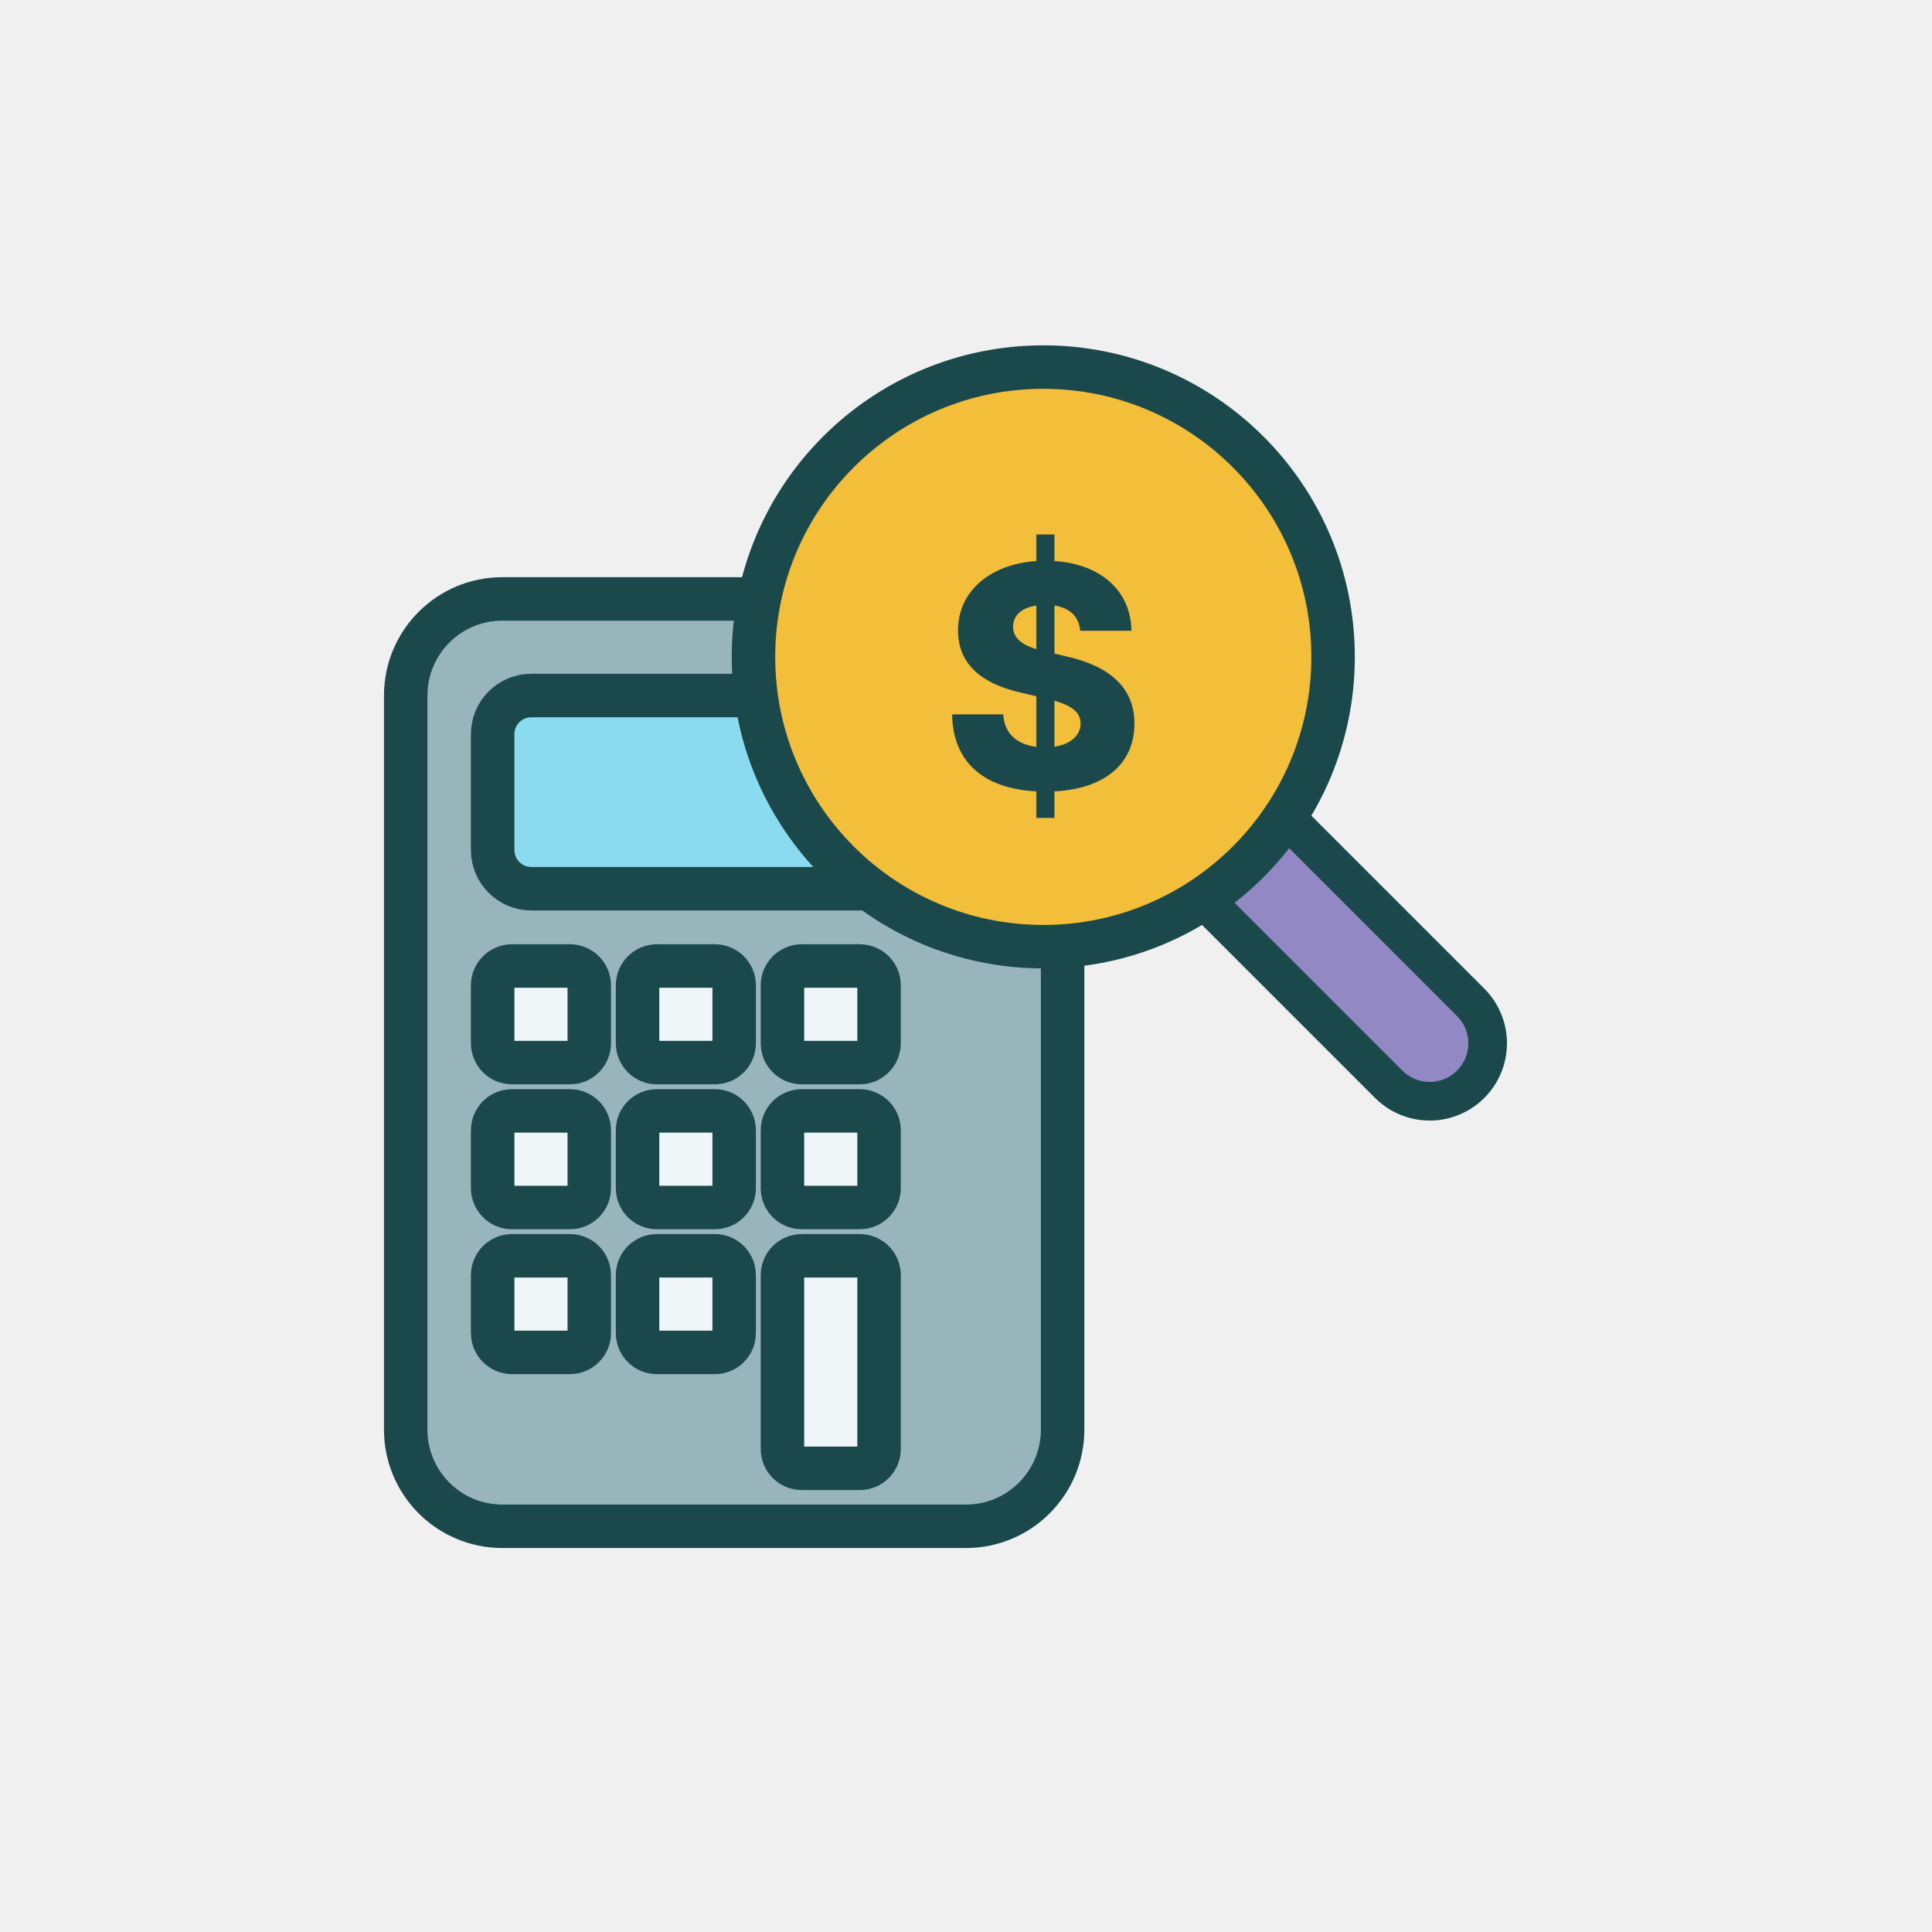
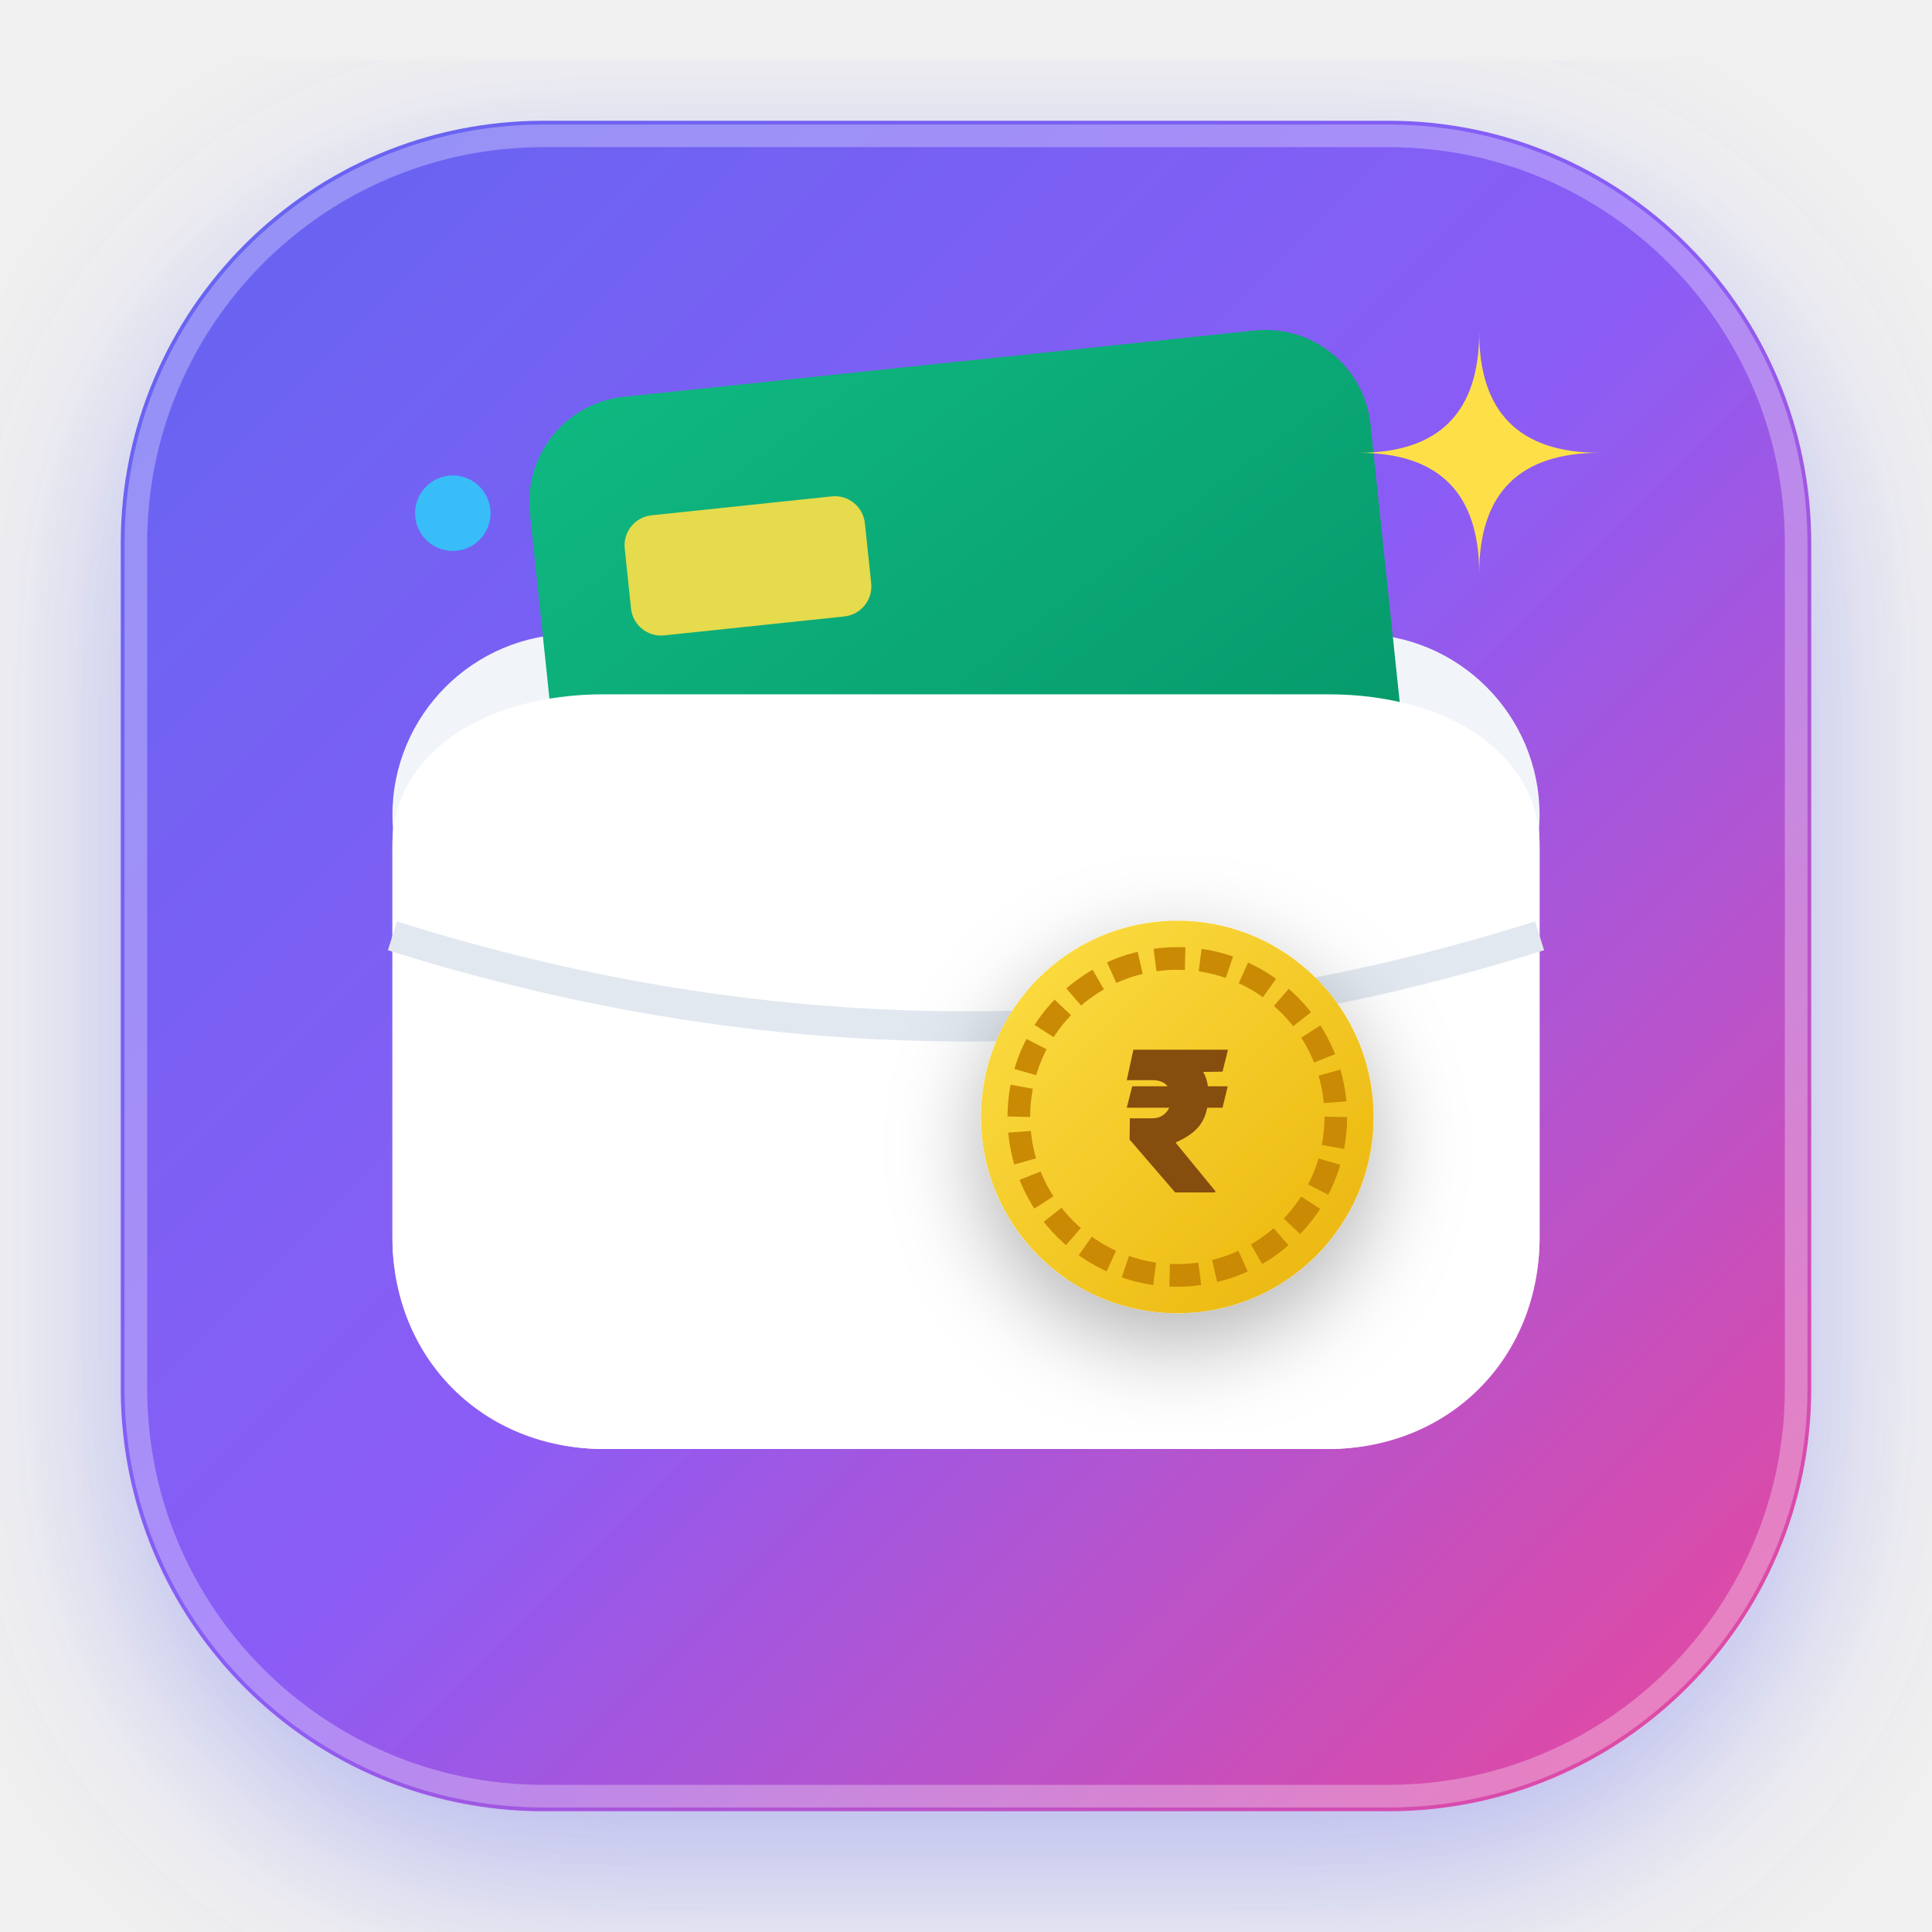
- <svg xmlns="http://www.w3.org/2000/svg" viewBox="0 0 200 200" width="100%" height="100%">
+ <svg xmlns="http://www.w3.org/2000/svg" viewBox="0 0 128 128" width="100%" height="100%">
  <defs>
-     <style>
-       .outline { stroke: #1b494b; stroke-width: 4.5; stroke-linecap: round; stroke-linejoin: round; }
-       .fill-calc { fill: #97b5ba; }
-       .fill-screen { fill: #8adbf0; }
-       .fill-btn { fill: #eef6f7; }
-       .fill-coin { fill: #f3be3a; }
-       .fill-handle { fill: #9188c4; }
-       .text-dollar { font-family: 'Inter', system-ui, -apple-system, sans-serif; font-weight: 800; fill: #1b494b; font-size: 32px; text-anchor: middle; dominant-baseline: central; }
-     </style>
+     <linearGradient id="bgGrad" x1="0%" y1="0%" x2="100%" y2="100%">
+       <stop offset="0%" stop-color="#6366f1" />
+       <stop offset="50%" stop-color="#8b5cf6" />
+       <stop offset="100%" stop-color="#ec4899" />
+     </linearGradient>
+     <linearGradient id="cardGrad" x1="0%" y1="0%" x2="100%" y2="100%">
+       <stop offset="0%" stop-color="#10b981" />
+       <stop offset="100%" stop-color="#059669" />
+     </linearGradient>
+     <linearGradient id="coinGrad" x1="0%" y1="0%" x2="100%" y2="100%">
+       <stop offset="0%" stop-color="#fde047" />
+       <stop offset="100%" stop-color="#eab308" />
+     </linearGradient>
+     <filter id="glow" x="-20%" y="-20%" width="140%" height="140%">
+       <feDropShadow dx="0" dy="4" stdDeviation="6" flood-color="#6366f1" flood-opacity="0.4" />
+     </filter>
+     <filter id="coinShadow" x="-30%" y="-30%" width="160%" height="160%">
+       <feDropShadow dx="0" dy="2" stdDeviation="3" flood-color="#000000" flood-opacity="0.3" />
+     </filter>
  </defs>
-   <rect x="42" y="62" width="68" height="96" rx="10" class="fill-calc outline" />
-   <rect x="51" y="72" width="50" height="20" rx="4" class="fill-screen outline" />
-   <rect x="51" y="100" width="10" height="10" rx="2" class="fill-btn outline" />
-   <rect x="66" y="100" width="10" height="10" rx="2" class="fill-btn outline" />
-   <rect x="81" y="100" width="10" height="10" rx="2" class="fill-btn outline" />
-   <rect x="51" y="115" width="10" height="10" rx="2" class="fill-btn outline" />
-   <rect x="66" y="115" width="10" height="10" rx="2" class="fill-btn outline" />
-   <rect x="81" y="115" width="10" height="10" rx="2" class="fill-btn outline" />
-   <rect x="51" y="130" width="10" height="10" rx="2" class="fill-btn outline" />
-   <rect x="66" y="130" width="10" height="10" rx="2" class="fill-btn outline" />
-   <rect x="81" y="130" width="10" height="22" rx="2" class="fill-btn outline" />
-   <path d="M 124 84 L 148 108" stroke="#1b494b" stroke-width="16" stroke-linecap="round" />
-   <path d="M 124 84 L 148 108" stroke="#9188c4" stroke-width="8" stroke-linecap="round" />
-   <circle cx="108" cy="68" r="30" class="fill-coin outline" />
-   <text x="108" y="70" class="text-dollar">$</text>
+   <rect x="8" y="8" width="112" height="112" rx="28" fill="url(#bgGrad)" filter="url(#glow)" />
+   <rect x="9" y="9" width="110" height="110" rx="27" fill="none" stroke="#ffffff" stroke-width="1.5" stroke-opacity="0.3" />
+   <rect x="26" y="42" width="76" height="54" rx="14" fill="#ffffff" fill-opacity="0.95" />
+   <rect x="26" y="42" width="76" height="24" rx="12" fill="#f1f5f9" />
+   <rect x="36" y="24" width="56" height="34" rx="7" fill="url(#cardGrad)" transform="rotate(-6 64 41)" />
+   <rect x="42" y="32" width="16" height="8" rx="2" fill="#fde047" fill-opacity="0.9" transform="rotate(-6 64 41)" />
+   <path d="M 26 56 C 26 50, 32 46, 40 46 L 88 46 C 96 46, 102 50, 102 56 L 102 82 C 102 90, 96 96, 88 96 L 40 96 C 32 96, 26 90, 26 82 Z" fill="#ffffff" />
+   <path d="M 26 62 Q 64 74 102 62" fill="none" stroke="#e2e8f0" stroke-width="2" />
+   <circle cx="78" cy="74" r="13" fill="url(#coinGrad)" filter="url(#coinShadow)" />
+   <circle cx="78" cy="74" r="10.5" fill="none" stroke="#ca8a04" stroke-width="1.5" stroke-dasharray="2 1" />
+   <text x="78" y="79" font-family="'Inter', -apple-system, sans-serif" font-weight="900" font-size="13" fill="#854d0e" text-anchor="middle">₹</text>
+   <path d="M 98 22 Q 98 30 106 30 Q 98 30 98 38 Q 98 30 90 30 Q 98 30 98 22 Z" fill="#fde047" />
+   <circle cx="30" cy="34" r="2.5" fill="#38bdf8" />
</svg>
